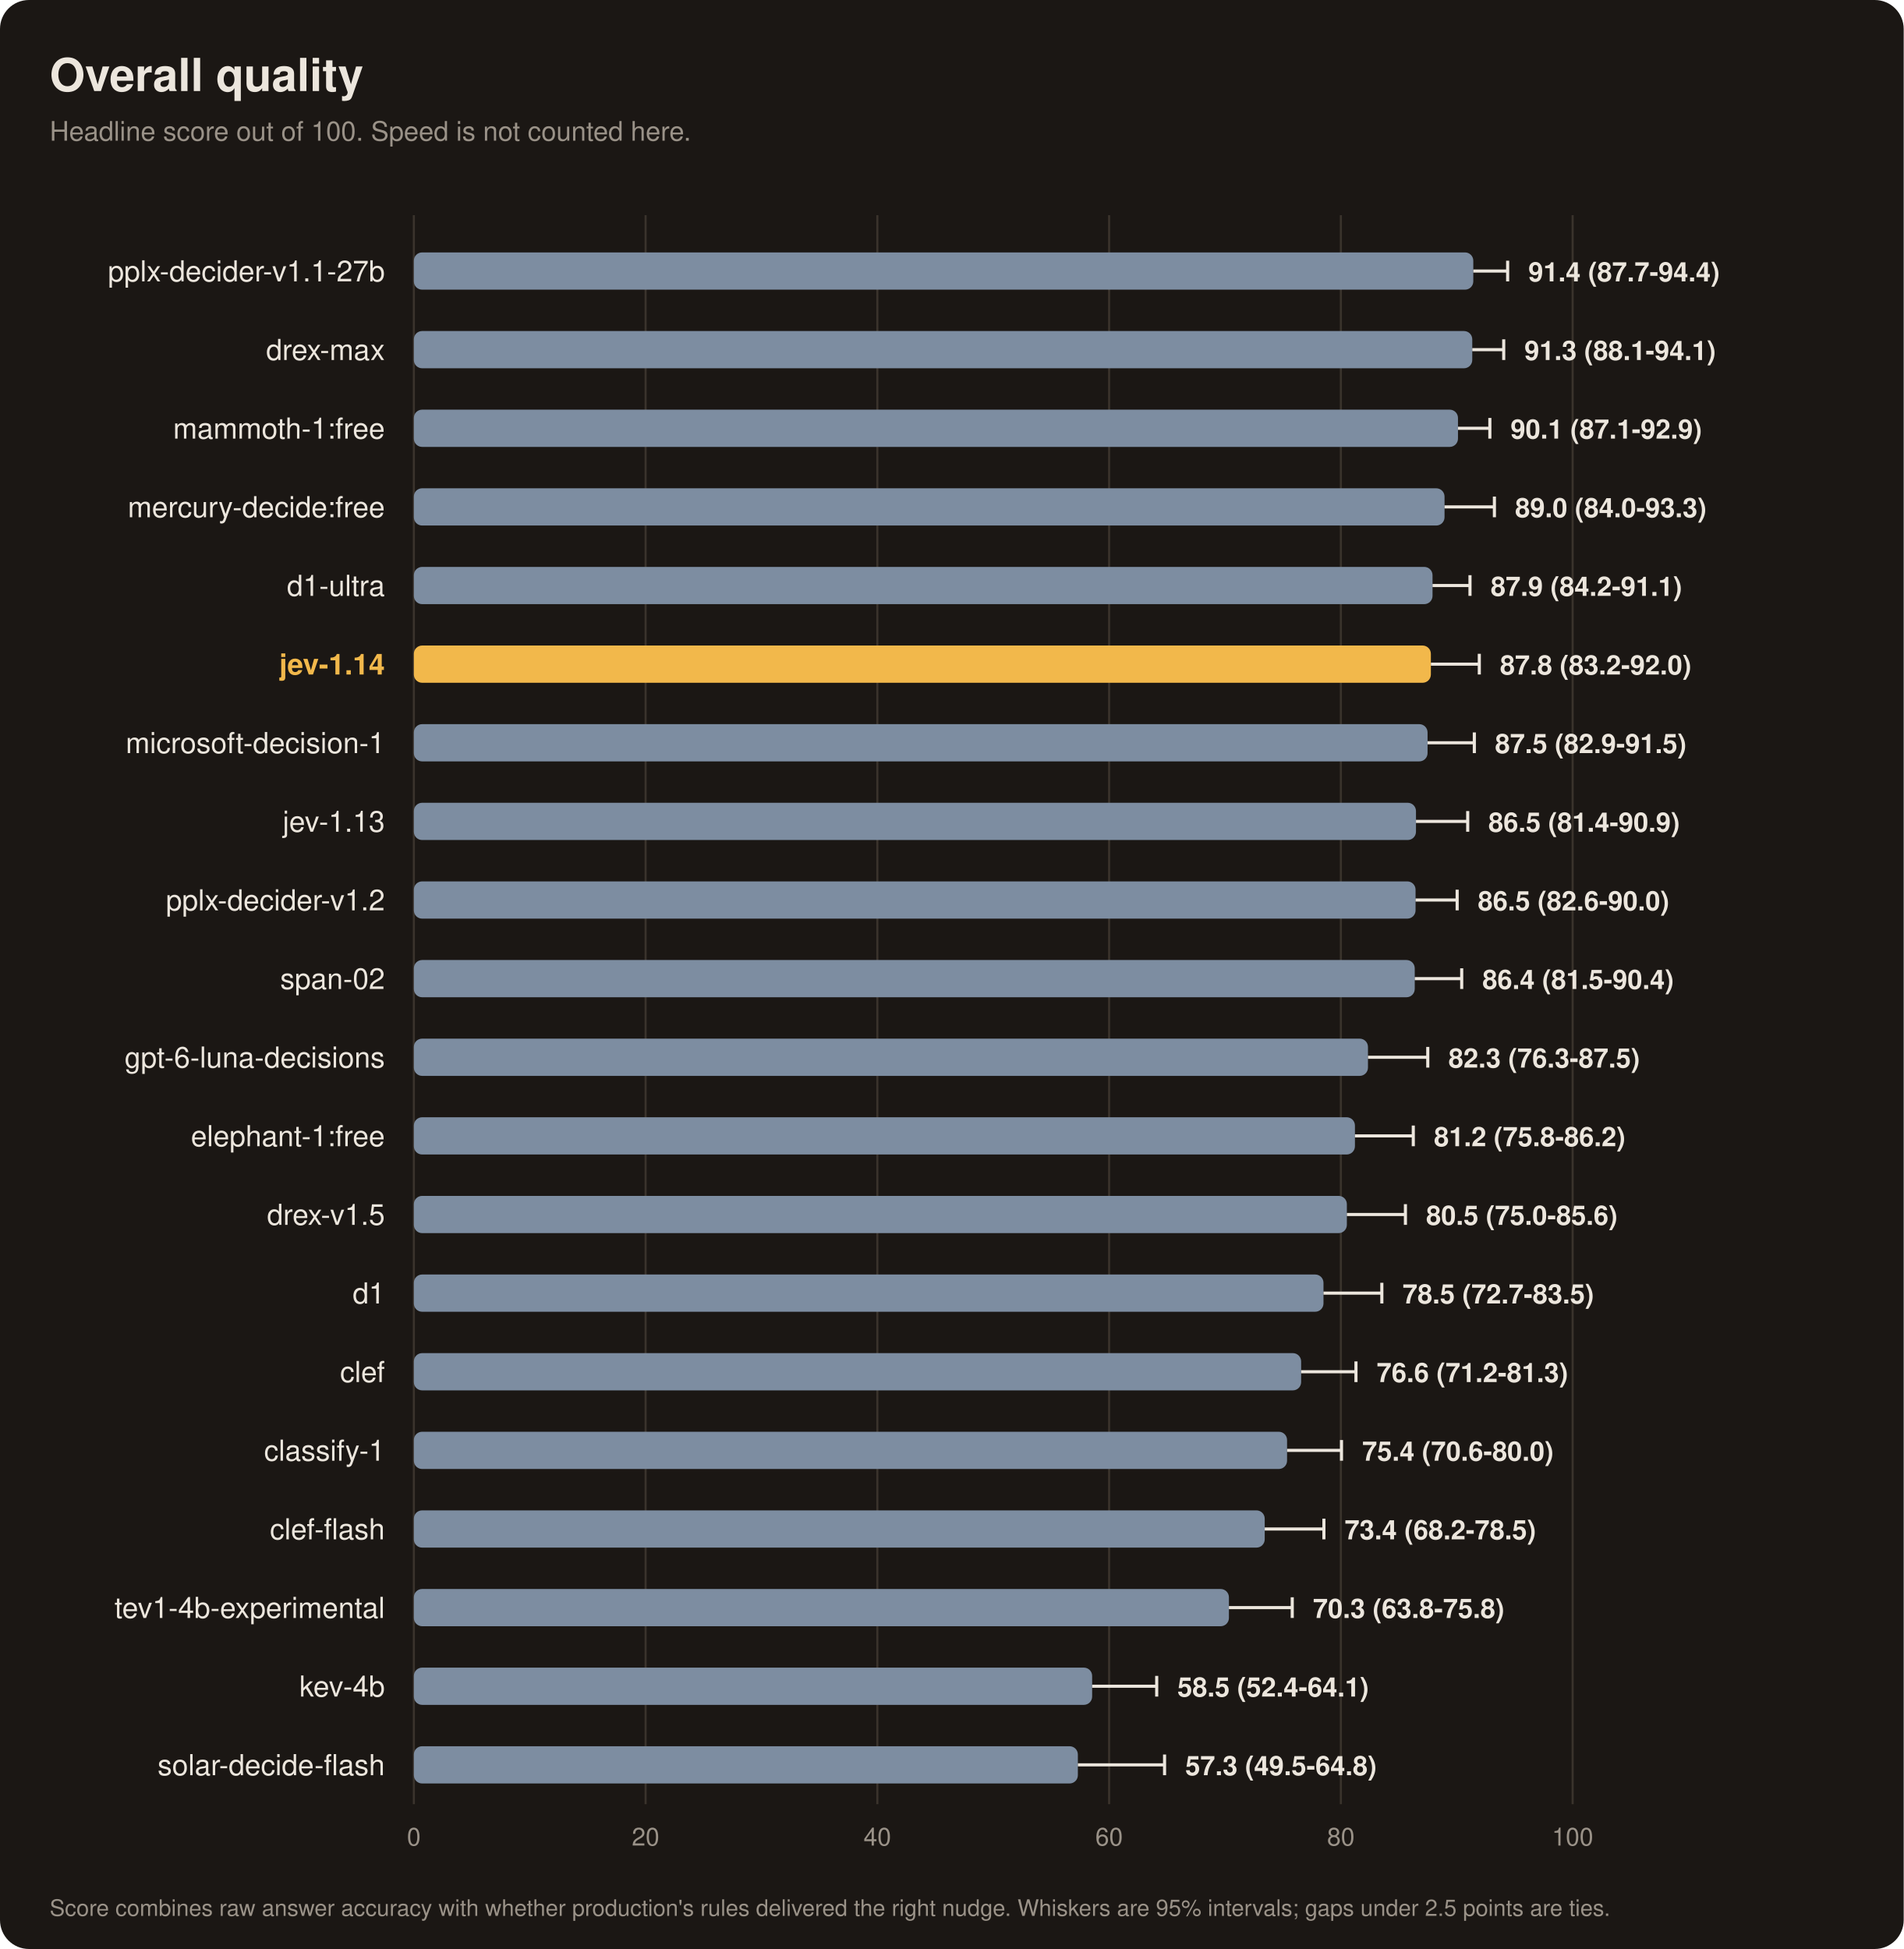
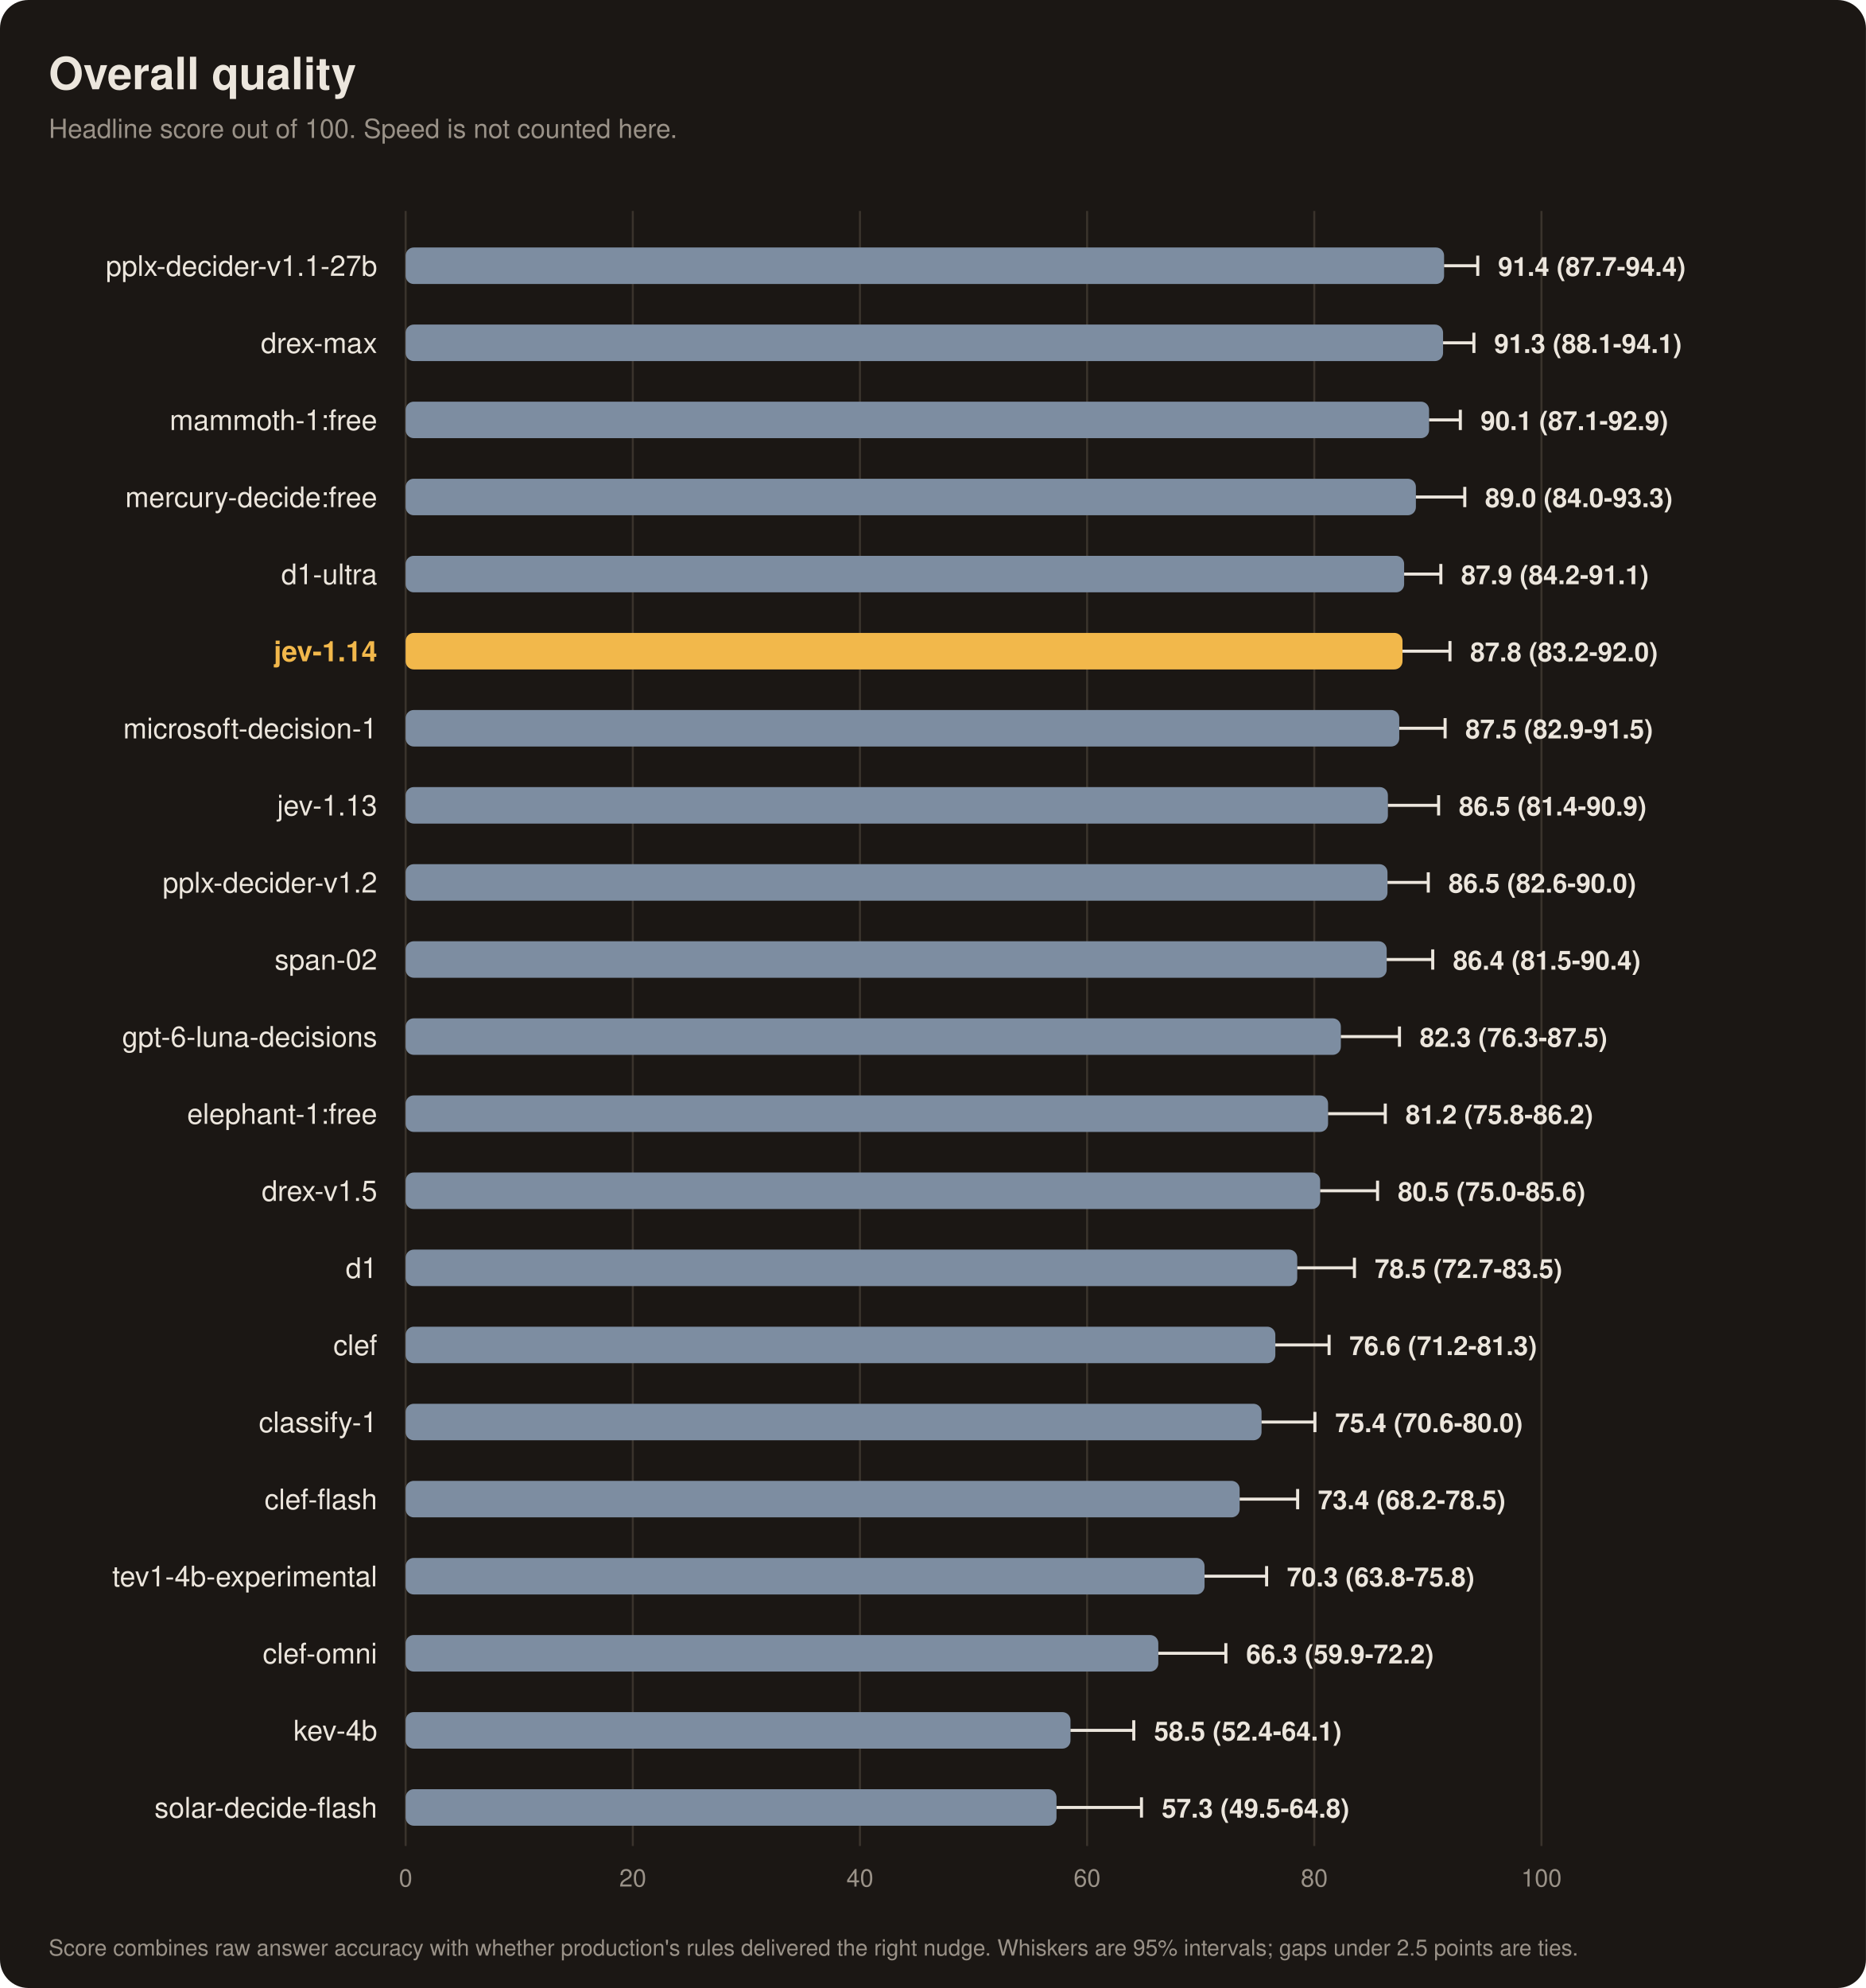
- <svg xmlns="http://www.w3.org/2000/svg" viewBox="0 0 920 942" width="920" role="img" aria-label="Overall quality" font-family="-apple-system,BlinkMacSystemFont,'Segoe UI',Helvetica,Arial,sans-serif">
-   <rect width="920" height="942" rx="14" fill="#1b1714" />
+ <svg xmlns="http://www.w3.org/2000/svg" viewBox="0 0 920 980" width="920" role="img" aria-label="Overall quality" font-family="-apple-system,BlinkMacSystemFont,'Segoe UI',Helvetica,Arial,sans-serif">
+   <rect width="920" height="980" rx="14" fill="#1b1714" />
  <text x="24.0" y="44.0" font-size="22" font-weight="700" fill="#ece6dd" text-anchor="start">Overall quality</text>
  <text x="24.0" y="68.0" font-size="13" font-weight="400" fill="#9a9288" text-anchor="start">Headline score out of 100. Speed is not counted here.</text>
-   <line x1="200.0" y1="104.0" x2="200.0" y2="872.0" stroke="#3a332c" stroke-width="1.0" />
-   <text x="200.0" y="892.0" font-size="12" font-weight="400" fill="#9a9288" text-anchor="middle">0</text>
-   <line x1="312.0" y1="104.0" x2="312.0" y2="872.0" stroke="#3a332c" stroke-width="1.0" />
-   <text x="312.0" y="892.0" font-size="12" font-weight="400" fill="#9a9288" text-anchor="middle">20</text>
-   <line x1="424.0" y1="104.0" x2="424.0" y2="872.0" stroke="#3a332c" stroke-width="1.0" />
-   <text x="424.0" y="892.0" font-size="12" font-weight="400" fill="#9a9288" text-anchor="middle">40</text>
-   <line x1="536.0" y1="104.0" x2="536.0" y2="872.0" stroke="#3a332c" stroke-width="1.0" />
-   <text x="536.0" y="892.0" font-size="12" font-weight="400" fill="#9a9288" text-anchor="middle">60</text>
-   <line x1="648.0" y1="104.0" x2="648.0" y2="872.0" stroke="#3a332c" stroke-width="1.0" />
-   <text x="648.0" y="892.0" font-size="12" font-weight="400" fill="#9a9288" text-anchor="middle">80</text>
-   <line x1="760.0" y1="104.0" x2="760.0" y2="872.0" stroke="#3a332c" stroke-width="1.0" />
-   <text x="760.0" y="892.0" font-size="12" font-weight="400" fill="#9a9288" text-anchor="middle">100</text>
+   <line x1="200.0" y1="104.0" x2="200.0" y2="910.0" stroke="#3a332c" stroke-width="1.0" />
+   <text x="200.0" y="930.0" font-size="12" font-weight="400" fill="#9a9288" text-anchor="middle">0</text>
+   <line x1="312.0" y1="104.0" x2="312.0" y2="910.0" stroke="#3a332c" stroke-width="1.0" />
+   <text x="312.0" y="930.0" font-size="12" font-weight="400" fill="#9a9288" text-anchor="middle">20</text>
+   <line x1="424.0" y1="104.0" x2="424.0" y2="910.0" stroke="#3a332c" stroke-width="1.0" />
+   <text x="424.0" y="930.0" font-size="12" font-weight="400" fill="#9a9288" text-anchor="middle">40</text>
+   <line x1="536.0" y1="104.0" x2="536.0" y2="910.0" stroke="#3a332c" stroke-width="1.0" />
+   <text x="536.0" y="930.0" font-size="12" font-weight="400" fill="#9a9288" text-anchor="middle">60</text>
+   <line x1="648.0" y1="104.0" x2="648.0" y2="910.0" stroke="#3a332c" stroke-width="1.0" />
+   <text x="648.0" y="930.0" font-size="12" font-weight="400" fill="#9a9288" text-anchor="middle">80</text>
+   <line x1="760.0" y1="104.0" x2="760.0" y2="910.0" stroke="#3a332c" stroke-width="1.0" />
+   <text x="760.0" y="930.0" font-size="12" font-weight="400" fill="#9a9288" text-anchor="middle">100</text>
  <text x="186.0" y="136.0" font-size="14" font-weight="500" fill="#ece6dd" text-anchor="end">pplx-decider-v1.1-27b</text>
  <rect x="200.0" y="122.0" width="512.0" height="18.0" rx="4.0" fill="#7d8da1" />
  <line x1="712.0" y1="131.0" x2="728.6" y2="131.0" stroke="#ece6dd" stroke-width="1.5" />
  <line x1="728.6" y1="126.0" x2="728.6" y2="136.0" stroke="#ece6dd" stroke-width="1.5" />
  <text x="738.6" y="136.0" font-size="13" font-weight="600" fill="#ece6dd" text-anchor="start">91.4  (87.7-94.4)</text>
  <text x="186.0" y="174.0" font-size="14" font-weight="500" fill="#ece6dd" text-anchor="end">drex-max</text>
  <rect x="200.0" y="160.0" width="511.5" height="18.0" rx="4.0" fill="#7d8da1" />
  <line x1="711.5" y1="169.0" x2="726.7" y2="169.0" stroke="#ece6dd" stroke-width="1.5" />
  <line x1="726.7" y1="164.0" x2="726.7" y2="174.0" stroke="#ece6dd" stroke-width="1.5" />
  <text x="736.7" y="174.0" font-size="13" font-weight="600" fill="#ece6dd" text-anchor="start">91.3  (88.1-94.1)</text>
  <text x="186.0" y="212.0" font-size="14" font-weight="500" fill="#ece6dd" text-anchor="end">mammoth-1:free</text>
  <rect x="200.0" y="198.0" width="504.6" height="18.0" rx="4.0" fill="#7d8da1" />
  <line x1="704.6" y1="207.0" x2="720.0" y2="207.0" stroke="#ece6dd" stroke-width="1.5" />
  <line x1="720.0" y1="202.0" x2="720.0" y2="212.0" stroke="#ece6dd" stroke-width="1.5" />
  <text x="730.0" y="212.0" font-size="13" font-weight="600" fill="#ece6dd" text-anchor="start">90.1  (87.1-92.9)</text>
  <text x="186.0" y="250.0" font-size="14" font-weight="500" fill="#ece6dd" text-anchor="end">mercury-decide:free</text>
  <rect x="200.0" y="236.0" width="498.1" height="18.0" rx="4.0" fill="#7d8da1" />
  <line x1="698.1" y1="245.0" x2="722.2" y2="245.0" stroke="#ece6dd" stroke-width="1.5" />
  <line x1="722.2" y1="240.0" x2="722.2" y2="250.0" stroke="#ece6dd" stroke-width="1.5" />
  <text x="732.2" y="250.0" font-size="13" font-weight="600" fill="#ece6dd" text-anchor="start">89.0  (84.0-93.3)</text>
  <text x="186.0" y="288.0" font-size="14" font-weight="500" fill="#ece6dd" text-anchor="end">d1-ultra</text>
  <rect x="200.0" y="274.0" width="492.3" height="18.0" rx="4.0" fill="#7d8da1" />
  <line x1="692.3" y1="283.0" x2="710.4" y2="283.0" stroke="#ece6dd" stroke-width="1.5" />
  <line x1="710.4" y1="278.0" x2="710.4" y2="288.0" stroke="#ece6dd" stroke-width="1.5" />
  <text x="720.4" y="288.0" font-size="13" font-weight="600" fill="#ece6dd" text-anchor="start">87.9  (84.2-91.1)</text>
  <text x="186.0" y="326.0" font-size="14" font-weight="700" fill="#f2b84b" text-anchor="end">jev-1.14</text>
  <rect x="200.0" y="312.0" width="491.5" height="18.0" rx="4.0" fill="#f2b84b" />
  <line x1="691.5" y1="321.0" x2="714.9" y2="321.0" stroke="#ece6dd" stroke-width="1.5" />
  <line x1="714.9" y1="316.0" x2="714.9" y2="326.0" stroke="#ece6dd" stroke-width="1.5" />
  <text x="724.9" y="326.0" font-size="13" font-weight="600" fill="#ece6dd" text-anchor="start">87.8  (83.2-92.0)</text>
  <text x="186.0" y="364.0" font-size="14" font-weight="500" fill="#ece6dd" text-anchor="end">microsoft-decision-1</text>
  <rect x="200.0" y="350.0" width="489.9" height="18.0" rx="4.0" fill="#7d8da1" />
  <line x1="689.9" y1="359.0" x2="712.5" y2="359.0" stroke="#ece6dd" stroke-width="1.5" />
  <line x1="712.5" y1="354.0" x2="712.5" y2="364.0" stroke="#ece6dd" stroke-width="1.5" />
  <text x="722.5" y="364.0" font-size="13" font-weight="600" fill="#ece6dd" text-anchor="start">87.5  (82.9-91.5)</text>
  <text x="186.0" y="402.0" font-size="14" font-weight="500" fill="#ece6dd" text-anchor="end">jev-1.13</text>
  <rect x="200.0" y="388.0" width="484.3" height="18.0" rx="4.0" fill="#7d8da1" />
  <line x1="684.3" y1="397.0" x2="709.3" y2="397.0" stroke="#ece6dd" stroke-width="1.5" />
  <line x1="709.3" y1="392.0" x2="709.3" y2="402.0" stroke="#ece6dd" stroke-width="1.5" />
  <text x="719.3" y="402.0" font-size="13" font-weight="600" fill="#ece6dd" text-anchor="start">86.5  (81.4-90.9)</text>
  <text x="186.0" y="440.0" font-size="14" font-weight="500" fill="#ece6dd" text-anchor="end">pplx-decider-v1.2</text>
  <rect x="200.0" y="426.0" width="484.1" height="18.0" rx="4.0" fill="#7d8da1" />
  <line x1="684.1" y1="435.0" x2="704.2" y2="435.0" stroke="#ece6dd" stroke-width="1.5" />
  <line x1="704.2" y1="430.0" x2="704.2" y2="440.0" stroke="#ece6dd" stroke-width="1.5" />
  <text x="714.2" y="440.0" font-size="13" font-weight="600" fill="#ece6dd" text-anchor="start">86.5  (82.6-90.0)</text>
  <text x="186.0" y="478.0" font-size="14" font-weight="500" fill="#ece6dd" text-anchor="end">span-02</text>
  <rect x="200.0" y="464.0" width="483.7" height="18.0" rx="4.0" fill="#7d8da1" />
  <line x1="683.7" y1="473.0" x2="706.4" y2="473.0" stroke="#ece6dd" stroke-width="1.5" />
  <line x1="706.4" y1="468.0" x2="706.4" y2="478.0" stroke="#ece6dd" stroke-width="1.5" />
  <text x="716.4" y="478.0" font-size="13" font-weight="600" fill="#ece6dd" text-anchor="start">86.4  (81.5-90.4)</text>
  <text x="186.0" y="516.0" font-size="14" font-weight="500" fill="#ece6dd" text-anchor="end">gpt-6-luna-decisions</text>
  <rect x="200.0" y="502.0" width="461.1" height="18.0" rx="4.0" fill="#7d8da1" />
  <line x1="661.1" y1="511.0" x2="690.0" y2="511.0" stroke="#ece6dd" stroke-width="1.5" />
  <line x1="690.0" y1="506.0" x2="690.0" y2="516.0" stroke="#ece6dd" stroke-width="1.5" />
  <text x="700.0" y="516.0" font-size="13" font-weight="600" fill="#ece6dd" text-anchor="start">82.3  (76.3-87.5)</text>
  <text x="186.0" y="554.0" font-size="14" font-weight="500" fill="#ece6dd" text-anchor="end">elephant-1:free</text>
  <rect x="200.0" y="540.0" width="454.8" height="18.0" rx="4.0" fill="#7d8da1" />
  <line x1="654.8" y1="549.0" x2="683.0" y2="549.0" stroke="#ece6dd" stroke-width="1.5" />
  <line x1="683.0" y1="544.0" x2="683.0" y2="554.0" stroke="#ece6dd" stroke-width="1.5" />
  <text x="693.0" y="554.0" font-size="13" font-weight="600" fill="#ece6dd" text-anchor="start">81.2  (75.8-86.2)</text>
  <text x="186.0" y="592.0" font-size="14" font-weight="500" fill="#ece6dd" text-anchor="end">drex-v1.5</text>
  <rect x="200.0" y="578.0" width="450.9" height="18.0" rx="4.0" fill="#7d8da1" />
  <line x1="650.9" y1="587.0" x2="679.2" y2="587.0" stroke="#ece6dd" stroke-width="1.5" />
  <line x1="679.2" y1="582.0" x2="679.2" y2="592.0" stroke="#ece6dd" stroke-width="1.5" />
  <text x="689.2" y="592.0" font-size="13" font-weight="600" fill="#ece6dd" text-anchor="start">80.5  (75.0-85.6)</text>
  <text x="186.0" y="630.0" font-size="14" font-weight="500" fill="#ece6dd" text-anchor="end">d1</text>
  <rect x="200.0" y="616.0" width="439.6" height="18.0" rx="4.0" fill="#7d8da1" />
  <line x1="639.6" y1="625.0" x2="667.8" y2="625.0" stroke="#ece6dd" stroke-width="1.5" />
  <line x1="667.8" y1="620.0" x2="667.8" y2="630.0" stroke="#ece6dd" stroke-width="1.5" />
  <text x="677.8" y="630.0" font-size="13" font-weight="600" fill="#ece6dd" text-anchor="start">78.5  (72.7-83.5)</text>
  <text x="186.0" y="668.0" font-size="14" font-weight="500" fill="#ece6dd" text-anchor="end">clef</text>
  <rect x="200.0" y="654.0" width="428.8" height="18.0" rx="4.0" fill="#7d8da1" />
  <line x1="628.8" y1="663.0" x2="655.3" y2="663.0" stroke="#ece6dd" stroke-width="1.5" />
  <line x1="655.3" y1="658.0" x2="655.3" y2="668.0" stroke="#ece6dd" stroke-width="1.5" />
  <text x="665.3" y="668.0" font-size="13" font-weight="600" fill="#ece6dd" text-anchor="start">76.6  (71.2-81.3)</text>
  <text x="186.0" y="706.0" font-size="14" font-weight="500" fill="#ece6dd" text-anchor="end">classify-1</text>
  <rect x="200.0" y="692.0" width="422.0" height="18.0" rx="4.0" fill="#7d8da1" />
  <line x1="622.0" y1="701.0" x2="648.3" y2="701.0" stroke="#ece6dd" stroke-width="1.5" />
  <line x1="648.3" y1="696.0" x2="648.3" y2="706.0" stroke="#ece6dd" stroke-width="1.5" />
  <text x="658.3" y="706.0" font-size="13" font-weight="600" fill="#ece6dd" text-anchor="start">75.4  (70.6-80.0)</text>
  <text x="186.0" y="744.0" font-size="14" font-weight="500" fill="#ece6dd" text-anchor="end">clef-flash</text>
  <rect x="200.0" y="730.0" width="411.2" height="18.0" rx="4.0" fill="#7d8da1" />
  <line x1="611.2" y1="739.0" x2="639.8" y2="739.0" stroke="#ece6dd" stroke-width="1.5" />
  <line x1="639.8" y1="734.0" x2="639.8" y2="744.0" stroke="#ece6dd" stroke-width="1.5" />
  <text x="649.8" y="744.0" font-size="13" font-weight="600" fill="#ece6dd" text-anchor="start">73.4  (68.2-78.5)</text>
  <text x="186.0" y="782.0" font-size="14" font-weight="500" fill="#ece6dd" text-anchor="end">tev1-4b-experimental</text>
  <rect x="200.0" y="768.0" width="393.9" height="18.0" rx="4.0" fill="#7d8da1" />
  <line x1="593.9" y1="777.0" x2="624.5" y2="777.0" stroke="#ece6dd" stroke-width="1.5" />
  <line x1="624.5" y1="772.0" x2="624.5" y2="782.0" stroke="#ece6dd" stroke-width="1.5" />
  <text x="634.5" y="782.0" font-size="13" font-weight="600" fill="#ece6dd" text-anchor="start">70.3  (63.8-75.8)</text>
-   <text x="186.0" y="820.0" font-size="14" font-weight="500" fill="#ece6dd" text-anchor="end">kev-4b</text>
-   <rect x="200.0" y="806.0" width="327.8" height="18.0" rx="4.0" fill="#7d8da1" />
-   <line x1="527.8" y1="815.0" x2="559.0" y2="815.0" stroke="#ece6dd" stroke-width="1.5" />
-   <line x1="559.0" y1="810.0" x2="559.0" y2="820.0" stroke="#ece6dd" stroke-width="1.5" />
-   <text x="569.0" y="820.0" font-size="13" font-weight="600" fill="#ece6dd" text-anchor="start">58.5  (52.4-64.1)</text>
-   <text x="186.0" y="858.0" font-size="14" font-weight="500" fill="#ece6dd" text-anchor="end">solar-decide-flash</text>
-   <rect x="200.0" y="844.0" width="320.9" height="18.0" rx="4.0" fill="#7d8da1" />
-   <line x1="520.9" y1="853.0" x2="562.8" y2="853.0" stroke="#ece6dd" stroke-width="1.5" />
-   <line x1="562.8" y1="848.0" x2="562.8" y2="858.0" stroke="#ece6dd" stroke-width="1.5" />
-   <text x="572.8" y="858.0" font-size="13" font-weight="600" fill="#ece6dd" text-anchor="start">57.3  (49.5-64.8)</text>
-   <text x="24.0" y="926.0" font-size="11" font-weight="400" fill="#9a9288" text-anchor="start">Score combines raw answer accuracy with whether production's rules delivered the right nudge. Whiskers are 95% intervals; gaps under 2.5 points are ties.</text>
+   <text x="186.0" y="820.0" font-size="14" font-weight="500" fill="#ece6dd" text-anchor="end">clef-omni</text>
+   <rect x="200.0" y="806.0" width="371.1" height="18.0" rx="4.0" fill="#7d8da1" />
+   <line x1="571.1" y1="815.0" x2="604.4" y2="815.0" stroke="#ece6dd" stroke-width="1.5" />
+   <line x1="604.4" y1="810.0" x2="604.4" y2="820.0" stroke="#ece6dd" stroke-width="1.5" />
+   <text x="614.4" y="820.0" font-size="13" font-weight="600" fill="#ece6dd" text-anchor="start">66.3  (59.9-72.2)</text>
+   <text x="186.0" y="858.0" font-size="14" font-weight="500" fill="#ece6dd" text-anchor="end">kev-4b</text>
+   <rect x="200.0" y="844.0" width="327.8" height="18.0" rx="4.0" fill="#7d8da1" />
+   <line x1="527.8" y1="853.0" x2="559.0" y2="853.0" stroke="#ece6dd" stroke-width="1.5" />
+   <line x1="559.0" y1="848.0" x2="559.0" y2="858.0" stroke="#ece6dd" stroke-width="1.5" />
+   <text x="569.0" y="858.0" font-size="13" font-weight="600" fill="#ece6dd" text-anchor="start">58.5  (52.4-64.1)</text>
+   <text x="186.0" y="896.0" font-size="14" font-weight="500" fill="#ece6dd" text-anchor="end">solar-decide-flash</text>
+   <rect x="200.0" y="882.0" width="320.9" height="18.0" rx="4.0" fill="#7d8da1" />
+   <line x1="520.9" y1="891.0" x2="562.8" y2="891.0" stroke="#ece6dd" stroke-width="1.5" />
+   <line x1="562.8" y1="886.0" x2="562.8" y2="896.0" stroke="#ece6dd" stroke-width="1.5" />
+   <text x="572.8" y="896.0" font-size="13" font-weight="600" fill="#ece6dd" text-anchor="start">57.3  (49.5-64.8)</text>
+   <text x="24.0" y="964.0" font-size="11" font-weight="400" fill="#9a9288" text-anchor="start">Score combines raw answer accuracy with whether production's rules delivered the right nudge. Whiskers are 95% intervals; gaps under 2.5 points are ties.</text>
</svg>
